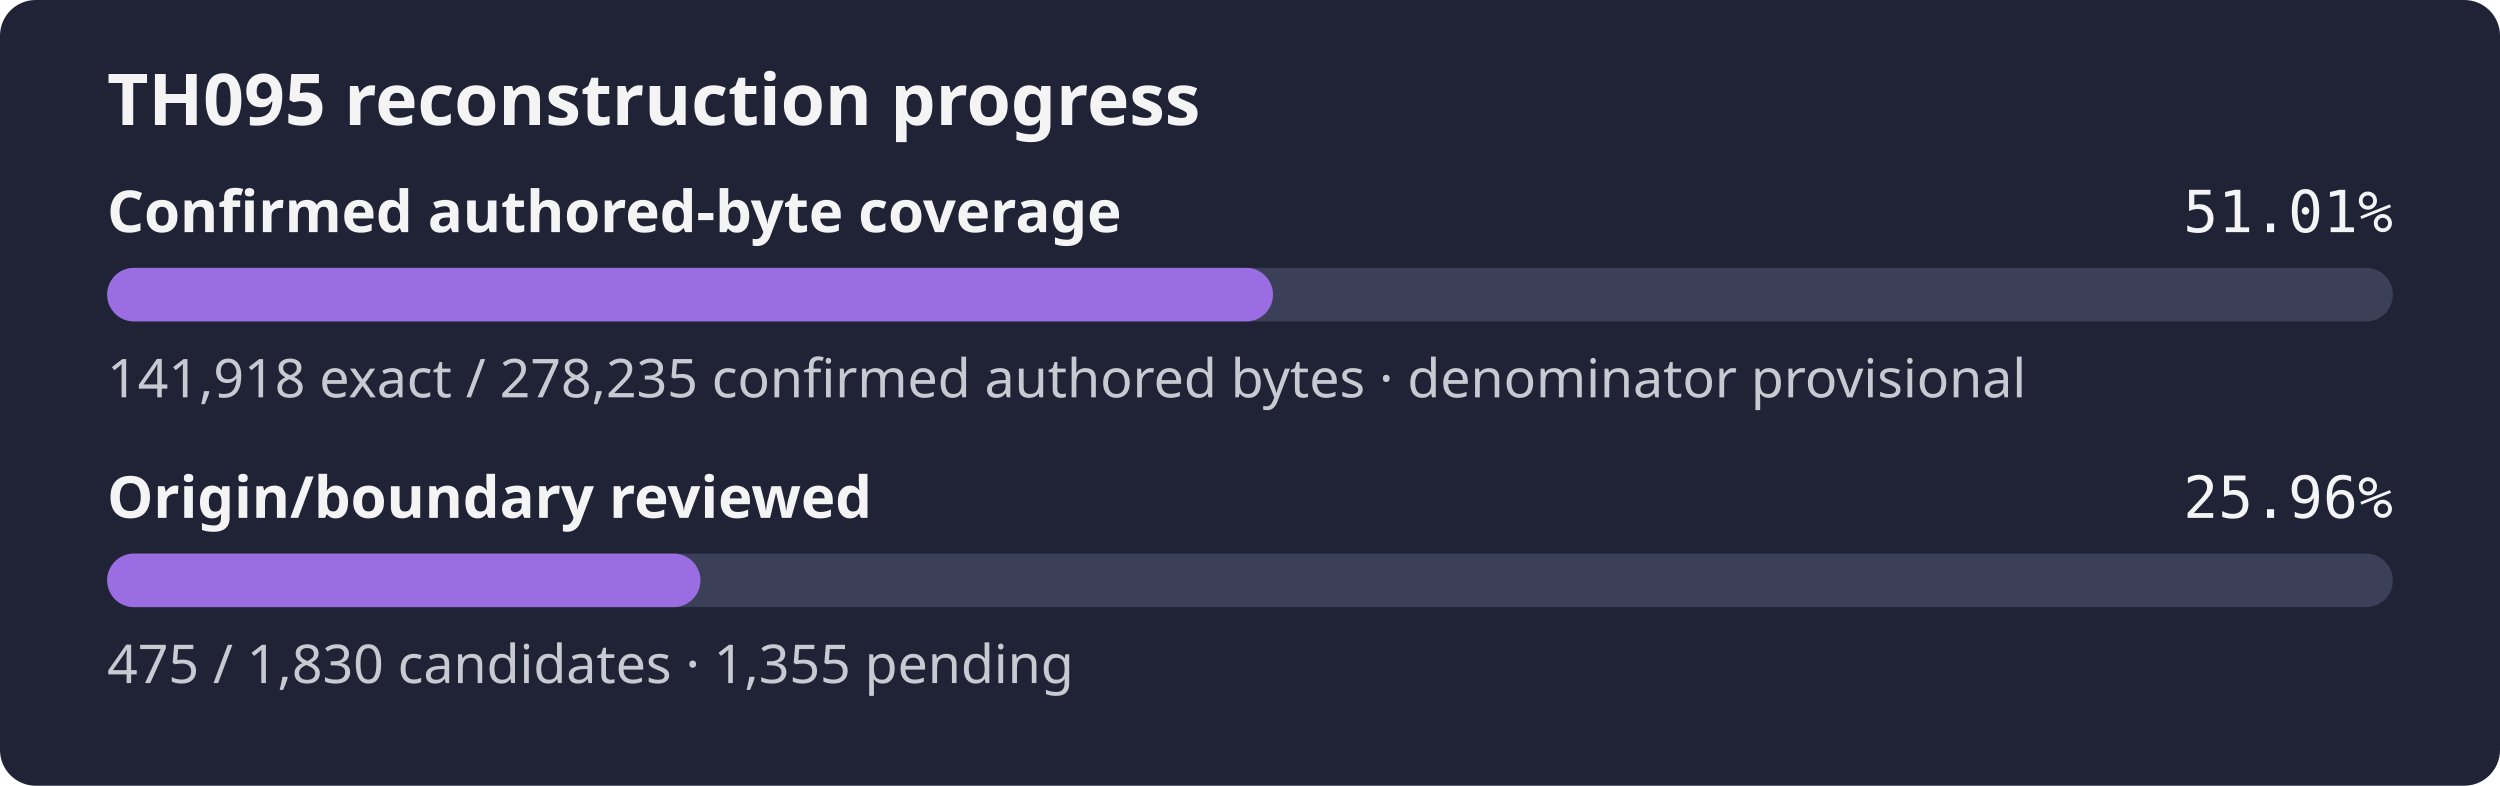
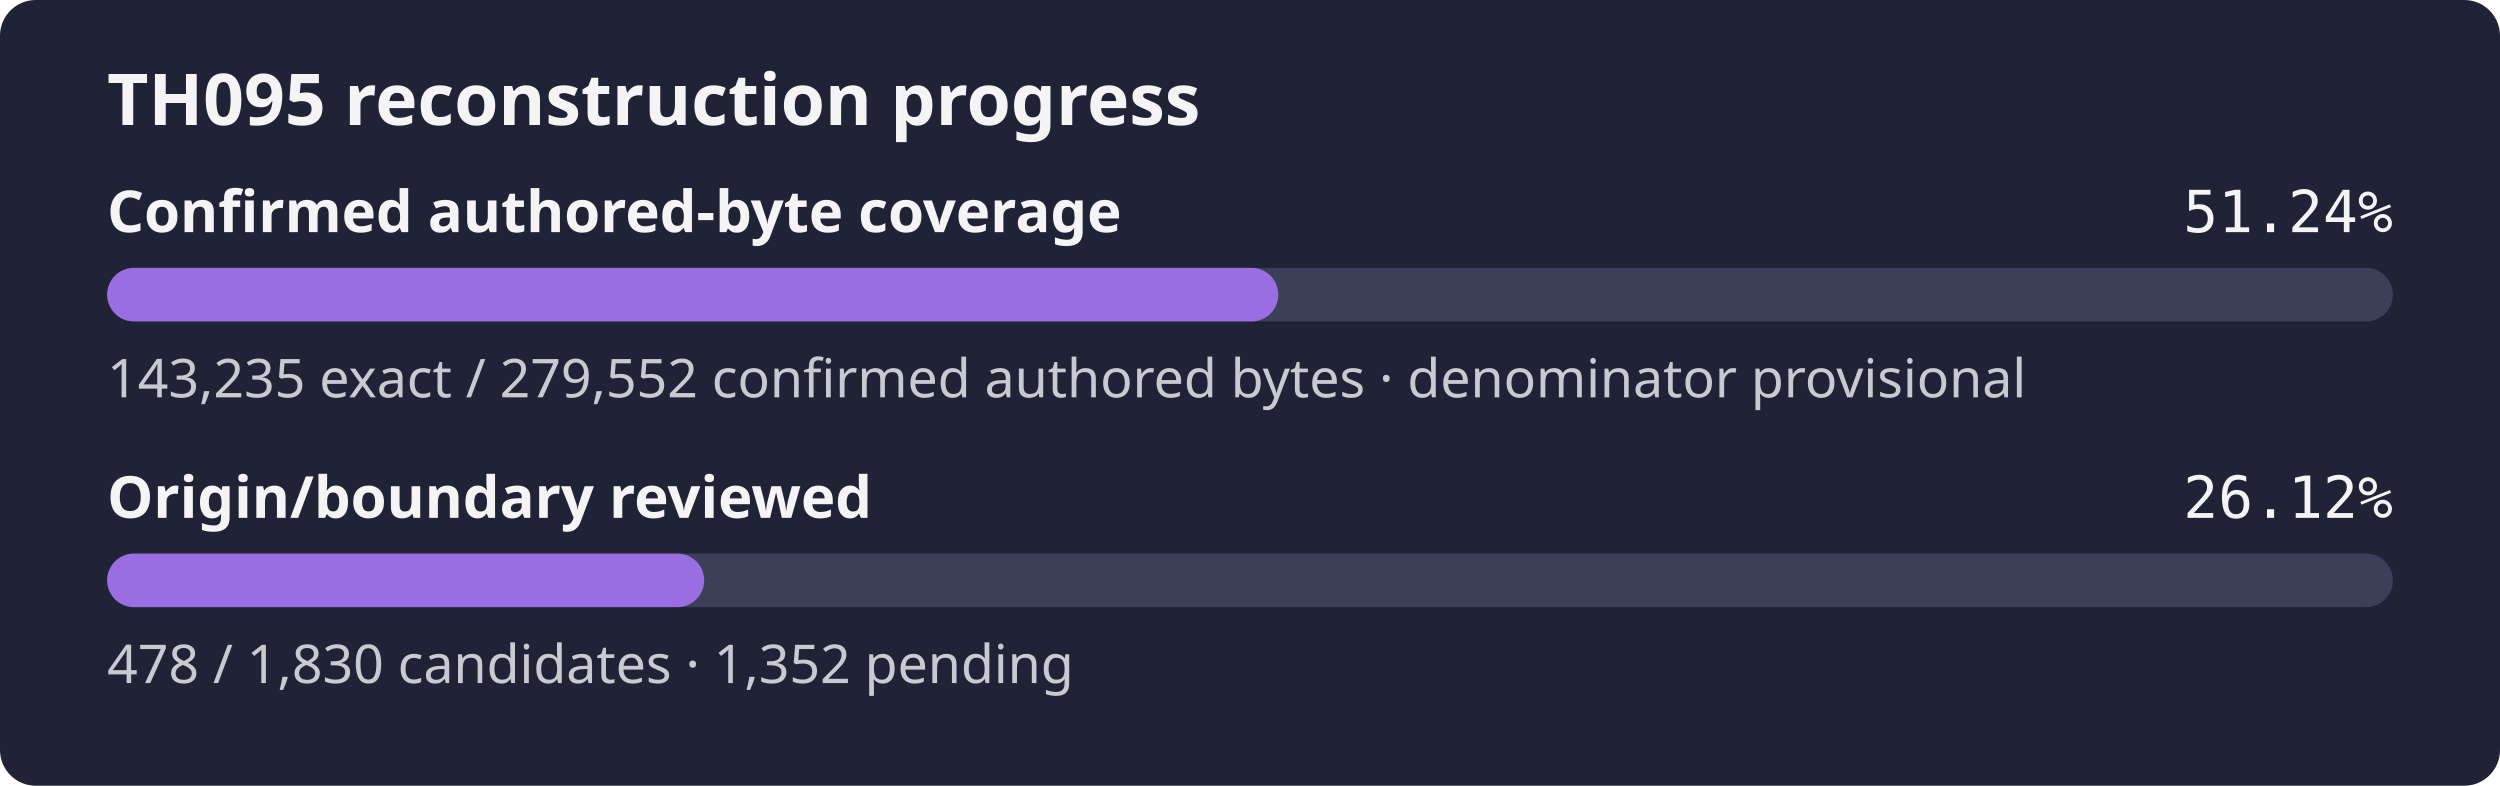
- <svg xmlns="http://www.w3.org/2000/svg" width="560" height="176" role="img" aria-label="TH095 reconstruction progress: 51.01% of the confirmed authored-byte set is exact, origin review 25.96%">
+ <svg xmlns="http://www.w3.org/2000/svg" width="560" height="176" role="img" aria-label="TH095 reconstruction progress: 51.24% of the confirmed authored-byte set is exact, origin review 26.12%">
  <rect width="560" height="176" rx="8" fill="#1f2335" />
  <text x="24" y="28" fill="#f4f4f5" font-family="sans-serif" font-size="16" font-weight="600">TH095 reconstruction progress</text>
  <text x="24" y="52" fill="#f4f4f5" font-family="sans-serif" font-size="13" font-weight="600">Confirmed authored-byte coverage</text>
-   <text x="536" y="52" fill="#f4f4f5" text-anchor="end" font-family="monospace" font-size="13">51.01%</text>
+   <text x="536" y="52" fill="#f4f4f5" text-anchor="end" font-family="monospace" font-size="13">51.24%</text>
  <rect x="24" y="60" width="512" height="12" rx="6" fill="#3b4058" />
-   <rect x="24" y="60" width="261.15" height="12" rx="6" fill="#9b6de3" />
-   <text x="24" y="89" fill="#c8cad2" font-family="sans-serif" font-size="12">141,918 exact / 278,235 confirmed authored bytes · denominator provisional</text>
+   <rect x="24" y="60" width="262.34" height="12" rx="6" fill="#9b6de3" />
+   <text x="24" y="89" fill="#c8cad2" font-family="sans-serif" font-size="12">143,235 exact / 279,552 confirmed authored bytes · denominator provisional</text>
  <text x="24" y="116" fill="#f4f4f5" font-family="sans-serif" font-size="13" font-weight="600">Origin/boundary reviewed</text>
-   <text x="536" y="116" fill="#f4f4f5" text-anchor="end" font-family="monospace" font-size="13">25.96%</text>
+   <text x="536" y="116" fill="#f4f4f5" text-anchor="end" font-family="monospace" font-size="13">26.12%</text>
  <rect x="24" y="124" width="512" height="12" rx="6" fill="#3b4058" />
-   <rect x="24" y="124" width="132.90" height="12" rx="6" fill="#9b6de3" />
-   <text x="24" y="153" fill="#c8cad2" font-family="sans-serif" font-size="12">475 / 1,830 candidates · 1,355 pending</text>
+   <rect x="24" y="124" width="133.74" height="12" rx="6" fill="#9b6de3" />
+   <text x="24" y="153" fill="#c8cad2" font-family="sans-serif" font-size="12">478 / 1,830 candidates · 1,352 pending</text>
</svg>
